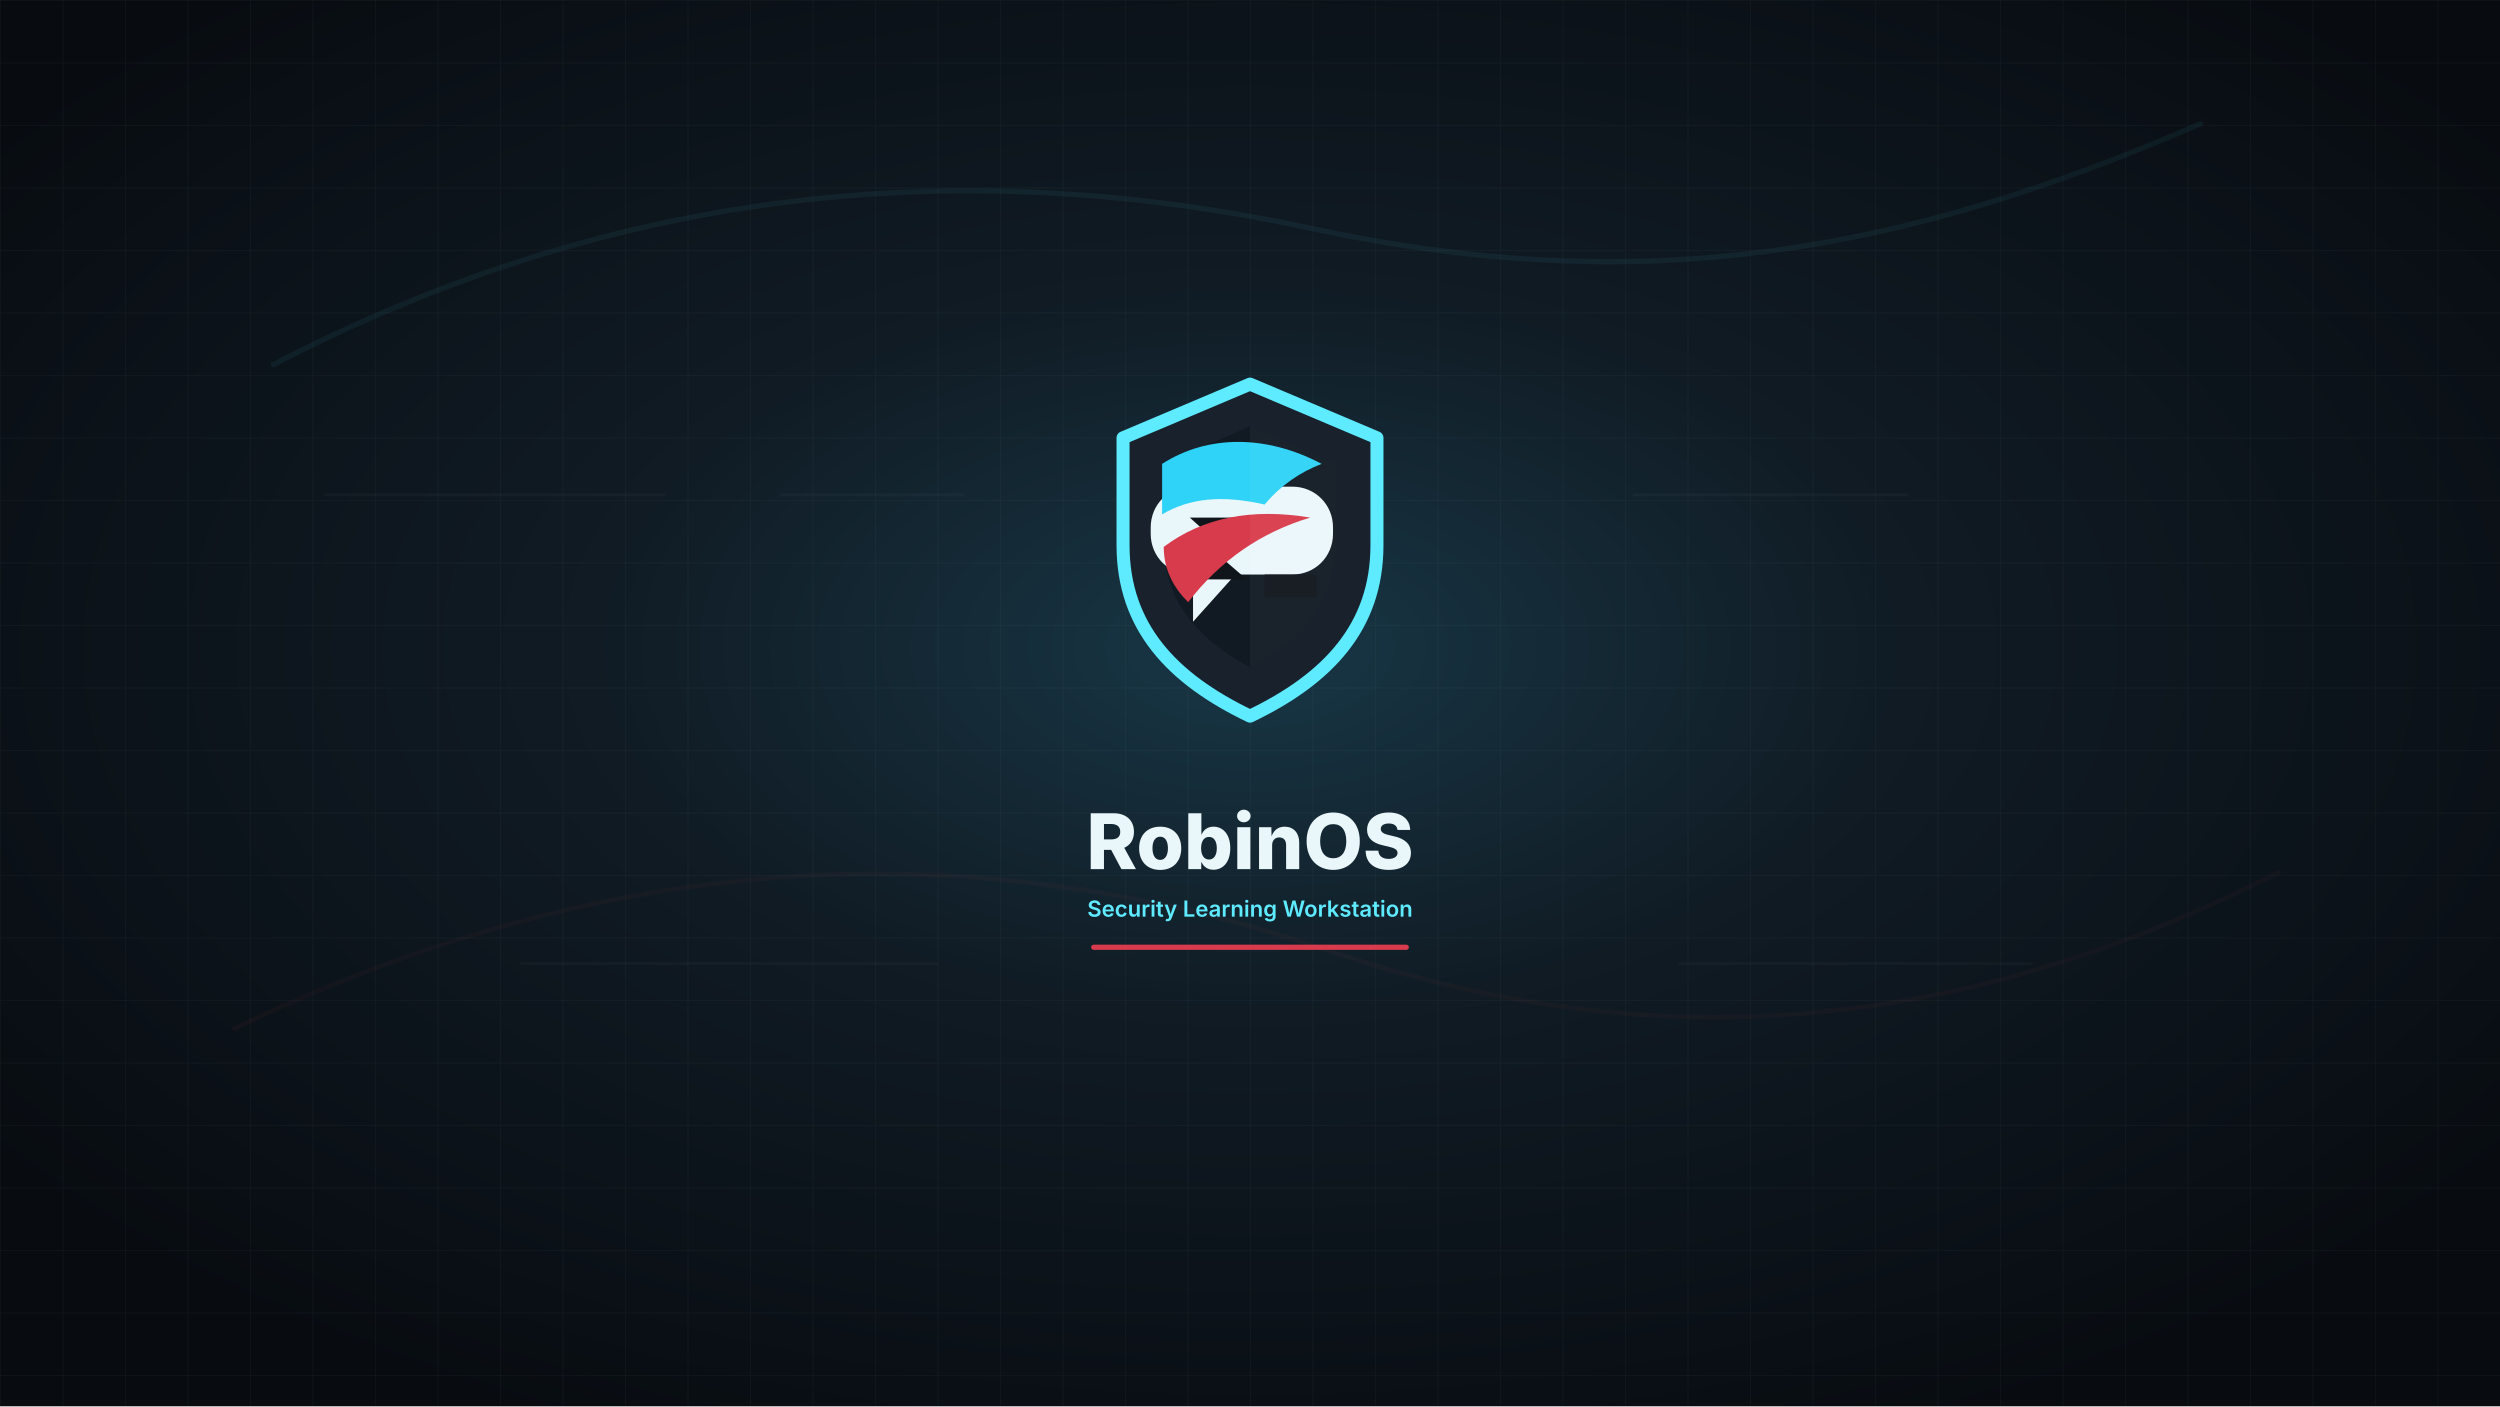
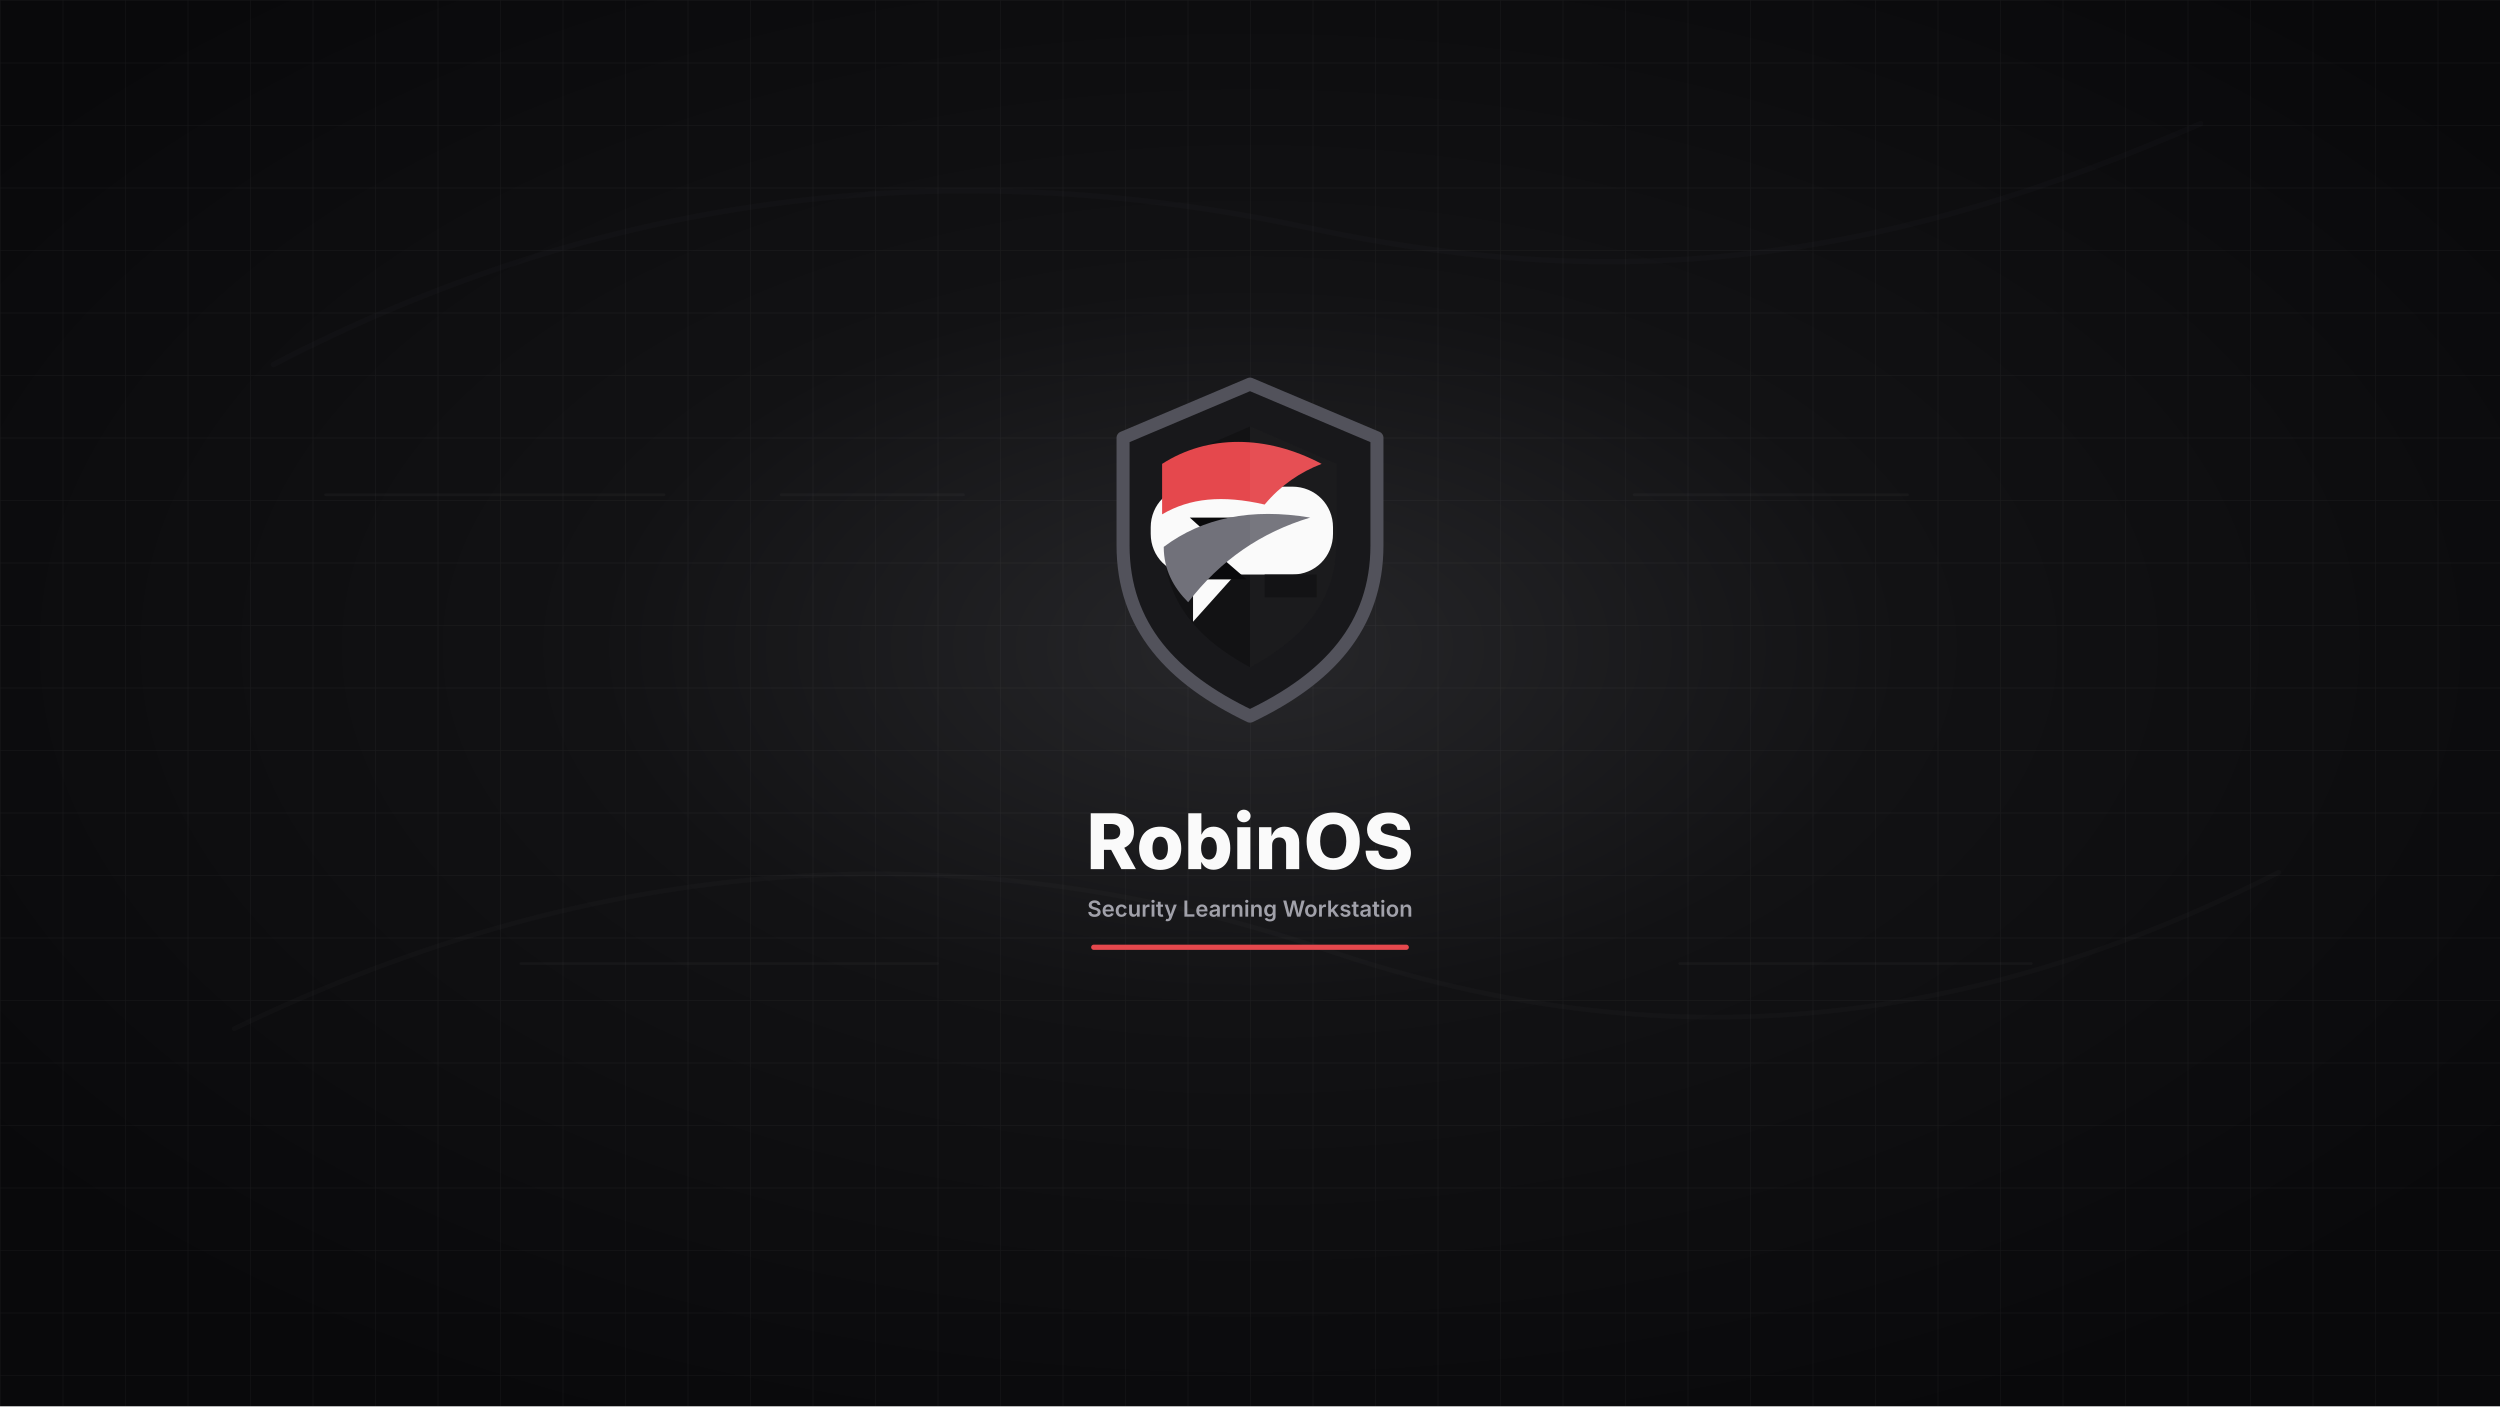
<svg xmlns="http://www.w3.org/2000/svg" viewBox="0 0 3840 2160" role="img" aria-labelledby="title desc">
  <defs>
    <radialGradient id="centerGlow" cx="50%" cy="46%" r="62%">
-       <stop offset="0" stop-color="#183746" />
-       <stop offset=".42" stop-color="#101B24" />
-       <stop offset="1" stop-color="#080C11" />
+       <stop offset="0" stop-color="#27272A" />
+       <stop offset=".42" stop-color="#121214" />
+       <stop offset="1" stop-color="#09090B" />
    </radialGradient>
    <linearGradient id="cyanEdge" x1="1620" y1="620" x2="2220" y2="1540" gradientUnits="userSpaceOnUse">
-       <stop offset="0" stop-color="#5EEBFF" />
-       <stop offset="1" stop-color="#1BA6C9" />
+       <stop offset="0" stop-color="#52525B" />
+       <stop offset="1" stop-color="#27272A" />
    </linearGradient>
    <pattern id="grid" width="96" height="96" patternUnits="userSpaceOnUse">
-       <path d="M96 0H0v96" fill="none" stroke="#EAF7FA" stroke-opacity=".045" stroke-width="2" />
+       <path d="M96 0H0v96" fill="none" stroke="#FAFAFA" stroke-opacity=".045" stroke-width="2" />
    </pattern>
  </defs>
  <rect width="3840" height="2160" fill="url(#centerGlow)" />
  <rect width="3840" height="2160" fill="url(#grid)" />
  <g opacity=".28" fill="none" stroke-linecap="round">
-     <path d="M420 560c500-260 1030-330 1590-210 510 110 910 40 1370-160" stroke="#5EEBFF" stroke-opacity=".20" stroke-width="8" />
-     <path d="M360 1580c560-270 1120-310 1680-120 520 176 990 118 1460-120" stroke="#D83B4B" stroke-opacity=".16" stroke-width="7" />
-     <path d="M500 760h520m180 0h280m1030 0h420m-2130 720h640m1140 0h540" stroke="#EAF7FA" stroke-opacity=".10" stroke-width="4" />
+     <path d="M420 560c500-260 1030-330 1590-210 510 110 910 40 1370-160" stroke="#52525B" stroke-opacity=".20" stroke-width="8" />
+     <path d="M360 1580c560-270 1120-310 1680-120 520 176 990 118 1460-120" stroke="#71717A" stroke-opacity=".16" stroke-width="7" />
+     <path d="M500 760h520m180 0h280m1030 0h420m-2130 720h640m1140 0h540" stroke="#FAFAFA" stroke-opacity=".10" stroke-width="4" />
  </g>
  <g transform="translate(1600 520) scale(2.5)">
-     <path d="M128 28 206 61v66c0 50-30 82-78 105-48-23-78-55-78-105V61l78-33Z" fill="#18212C" stroke="url(#cyanEdge)" stroke-width="8" stroke-linejoin="round" />
-     <path d="M128 54 181 77v48c0 34-18 58-53 77-35-19-53-43-53-77V77l53-23Z" fill="#111923" />
-     <path d="M92 91h62c14 0 25 11 25 25v4c0 14-11 25-25 25h-35l-26 29v-29h-1c-14 0-25-11-25-25v-4c0-14 11-25 25-25Z" fill="#EAF7FA" />
-     <path d="M91 110h35l-22 19 22 19H91l21-19-21-19Z" fill="#10151C" />
-     <path d="M137 145h32v14h-32z" fill="#10151C" />
-     <path d="M74 77c28-18 64-18 98 0-13 5-25 13-35 25-26-6-46-4-63 6V77Z" fill="#2ED3F7" />
-     <path d="M75 128c24-18 54-24 90-18-30 9-55 26-75 52-9-9-15-20-15-34Z" fill="#D83B4B" />
+     <path d="M128 28 206 61v66c0 50-30 82-78 105-48-23-78-55-78-105V61l78-33Z" fill="#18181B" stroke="url(#cyanEdge)" stroke-width="8" stroke-linejoin="round" />
+     <path d="M128 54 181 77v48c0 34-18 58-53 77-35-19-53-43-53-77V77l53-23Z" fill="#121214" />
+     <path d="M92 91h62c14 0 25 11 25 25v4c0 14-11 25-25 25h-35l-26 29v-29h-1c-14 0-25-11-25-25v-4c0-14 11-25 25-25Z" fill="#FAFAFA" />
+     <path d="M91 110h35l-22 19 22 19H91l21-19-21-19Z" fill="#09090B" />
+     <path d="M137 145h32v14h-32z" fill="#09090B" />
+     <path d="M74 77c28-18 64-18 98 0-13 5-25 13-35 25-26-6-46-4-63 6V77Z" fill="#E5484D" />
+     <path d="M75 128c24-18 54-24 90-18-30 9-55 26-75 52-9-9-15-20-15-34Z" fill="#71717A" />
    <path d="M128 54 181 77v48c0 34-18 58-53 77V54Z" fill="#FFFFFF" opacity=".04" />
  </g>
-   <text x="1920" y="1335" text-anchor="middle" fill="#EAF7FA" font-family="Inter, Pretendard, Noto Sans, Arial, sans-serif" font-size="118" font-weight="800">RobinOS</text>
-   <text x="1920" y="1408" text-anchor="middle" fill="#5EEBFF" font-family="Inter, Pretendard, Noto Sans, Arial, sans-serif" font-size="34" font-weight="600">Security Learning Workstation</text>
-   <path d="M1680 1455h480" stroke="#D83B4B" stroke-width="8" stroke-linecap="round" />
+   <text x="1920" y="1335" text-anchor="middle" fill="#FAFAFA" font-family="Inter, Pretendard, Noto Sans, Arial, sans-serif" font-size="118" font-weight="800">RobinOS</text>
+   <text x="1920" y="1408" text-anchor="middle" fill="#A1A1AA" font-family="Inter, Pretendard, Noto Sans, Arial, sans-serif" font-size="34" font-weight="600">Security Learning Workstation</text>
+   <path d="M1680 1455h480" stroke="#E5484D" stroke-width="8" stroke-linecap="round" />
</svg>
